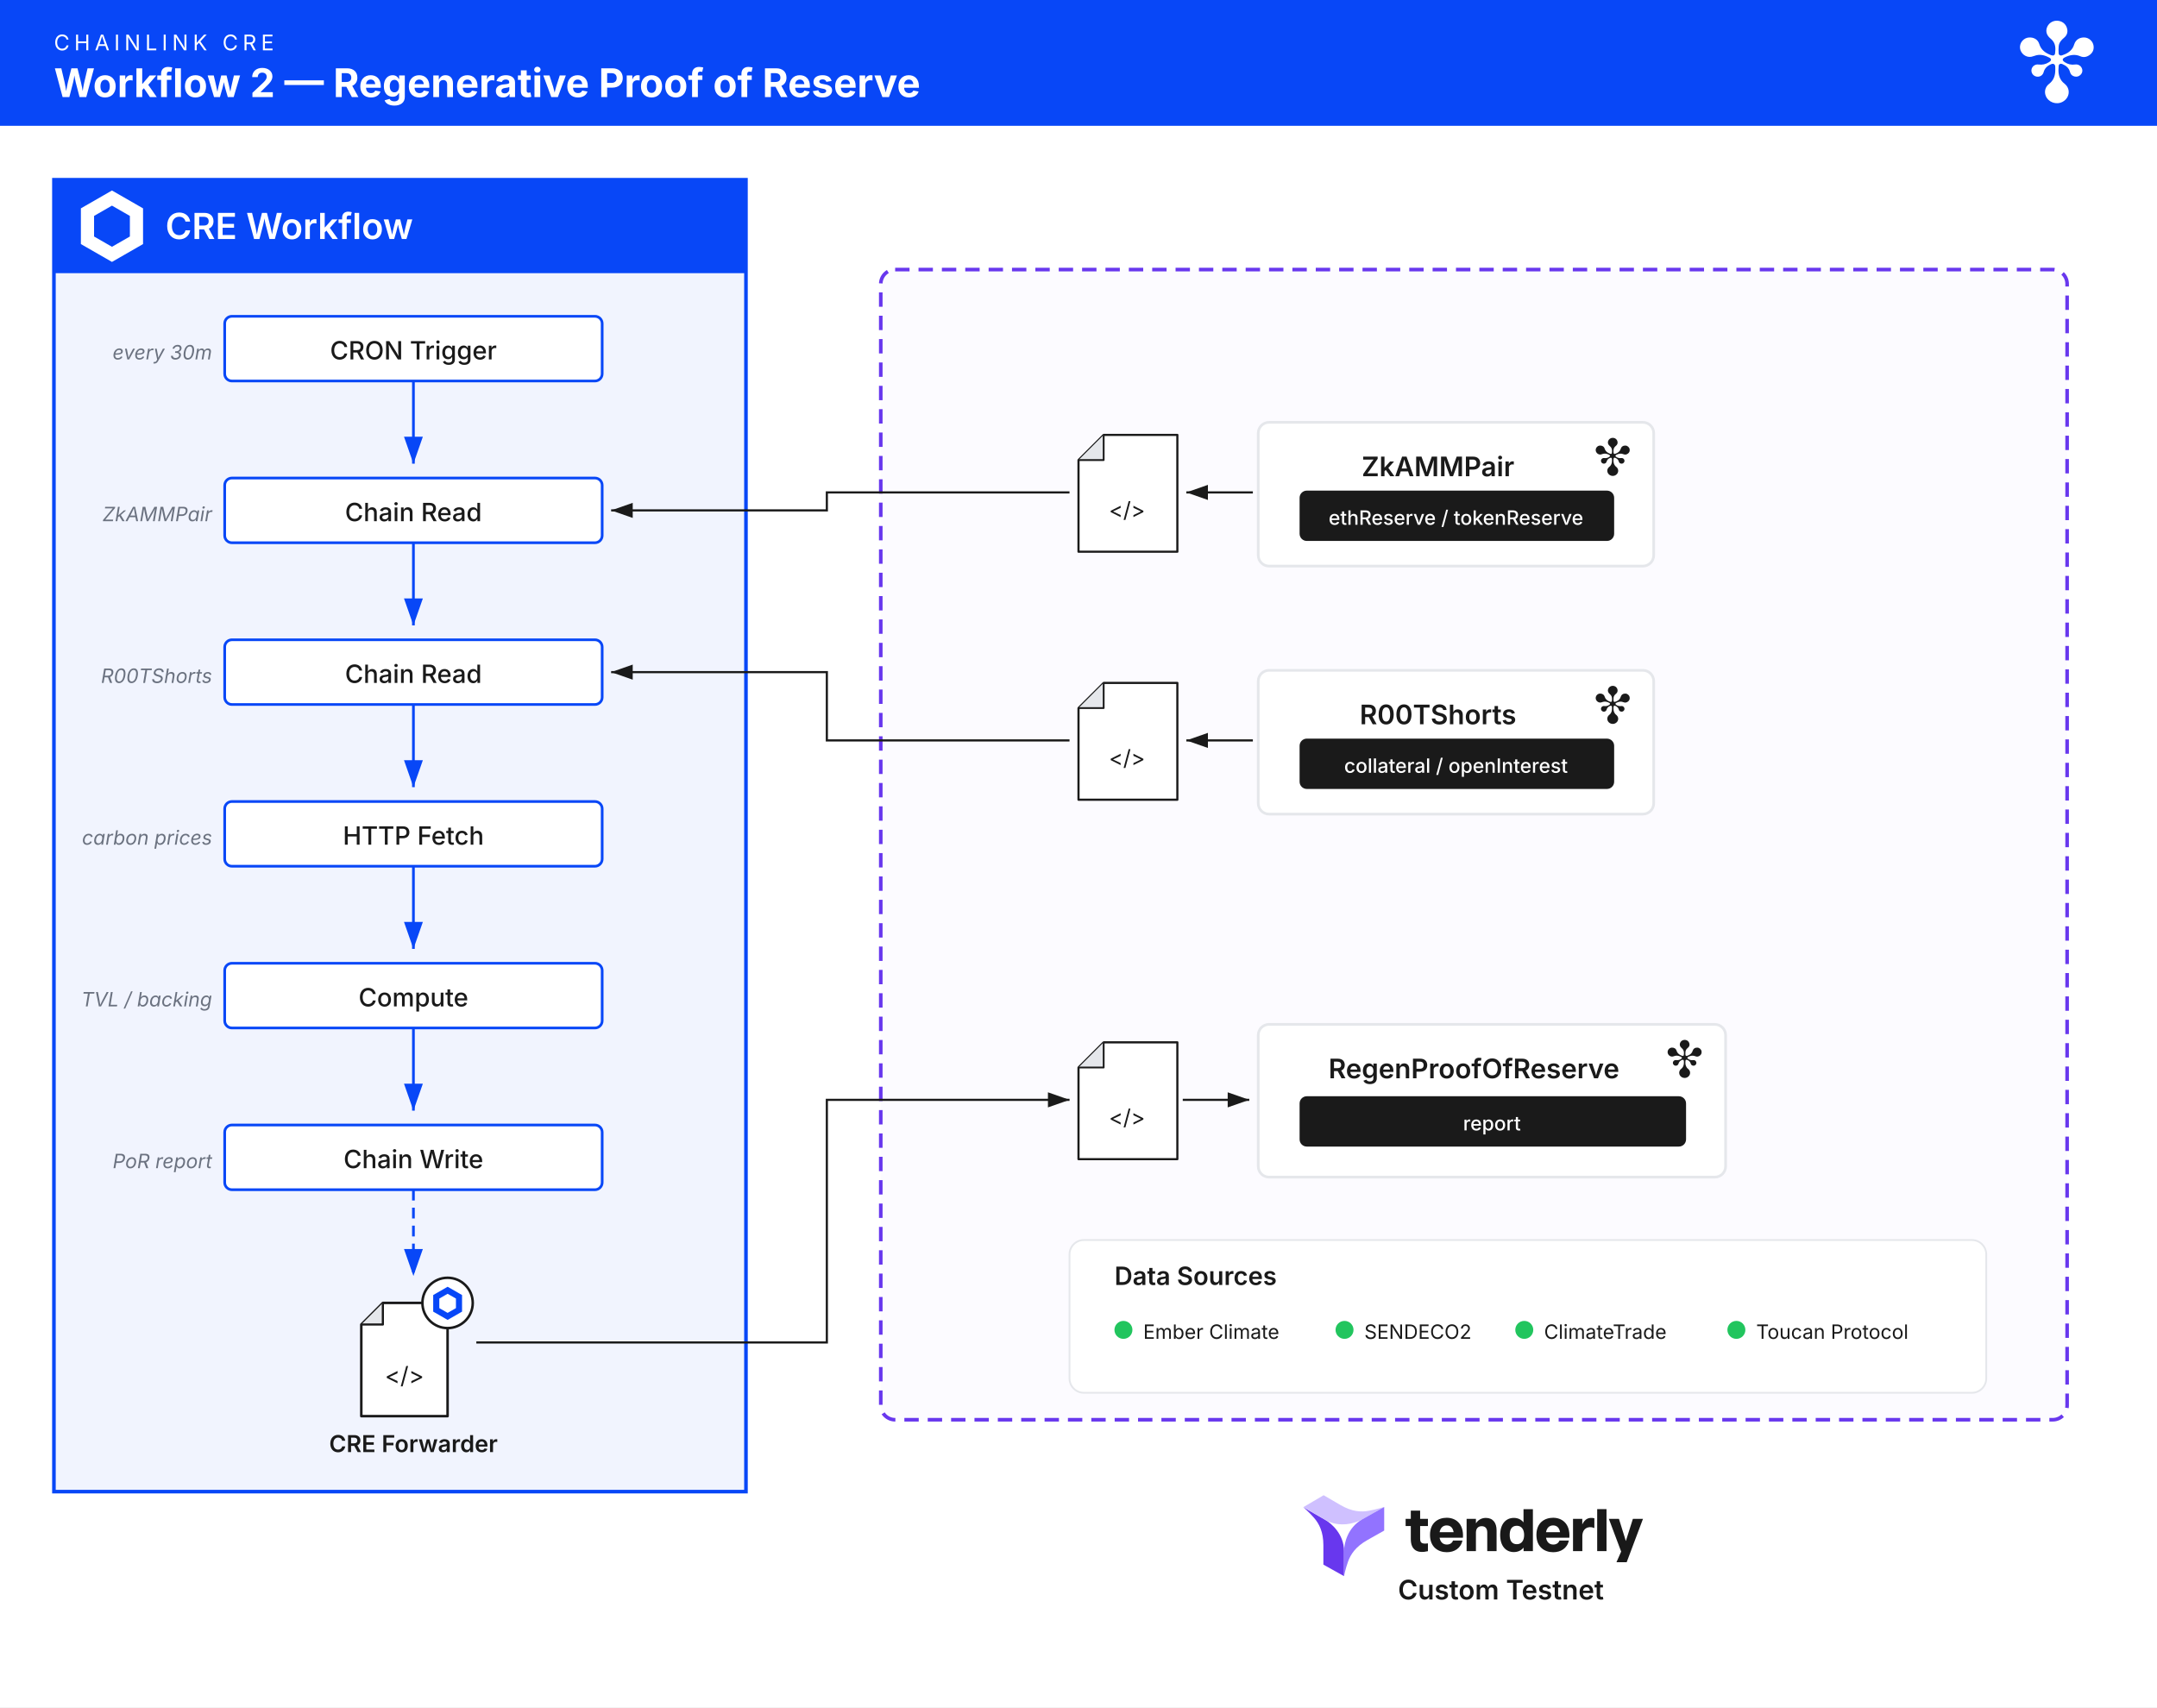
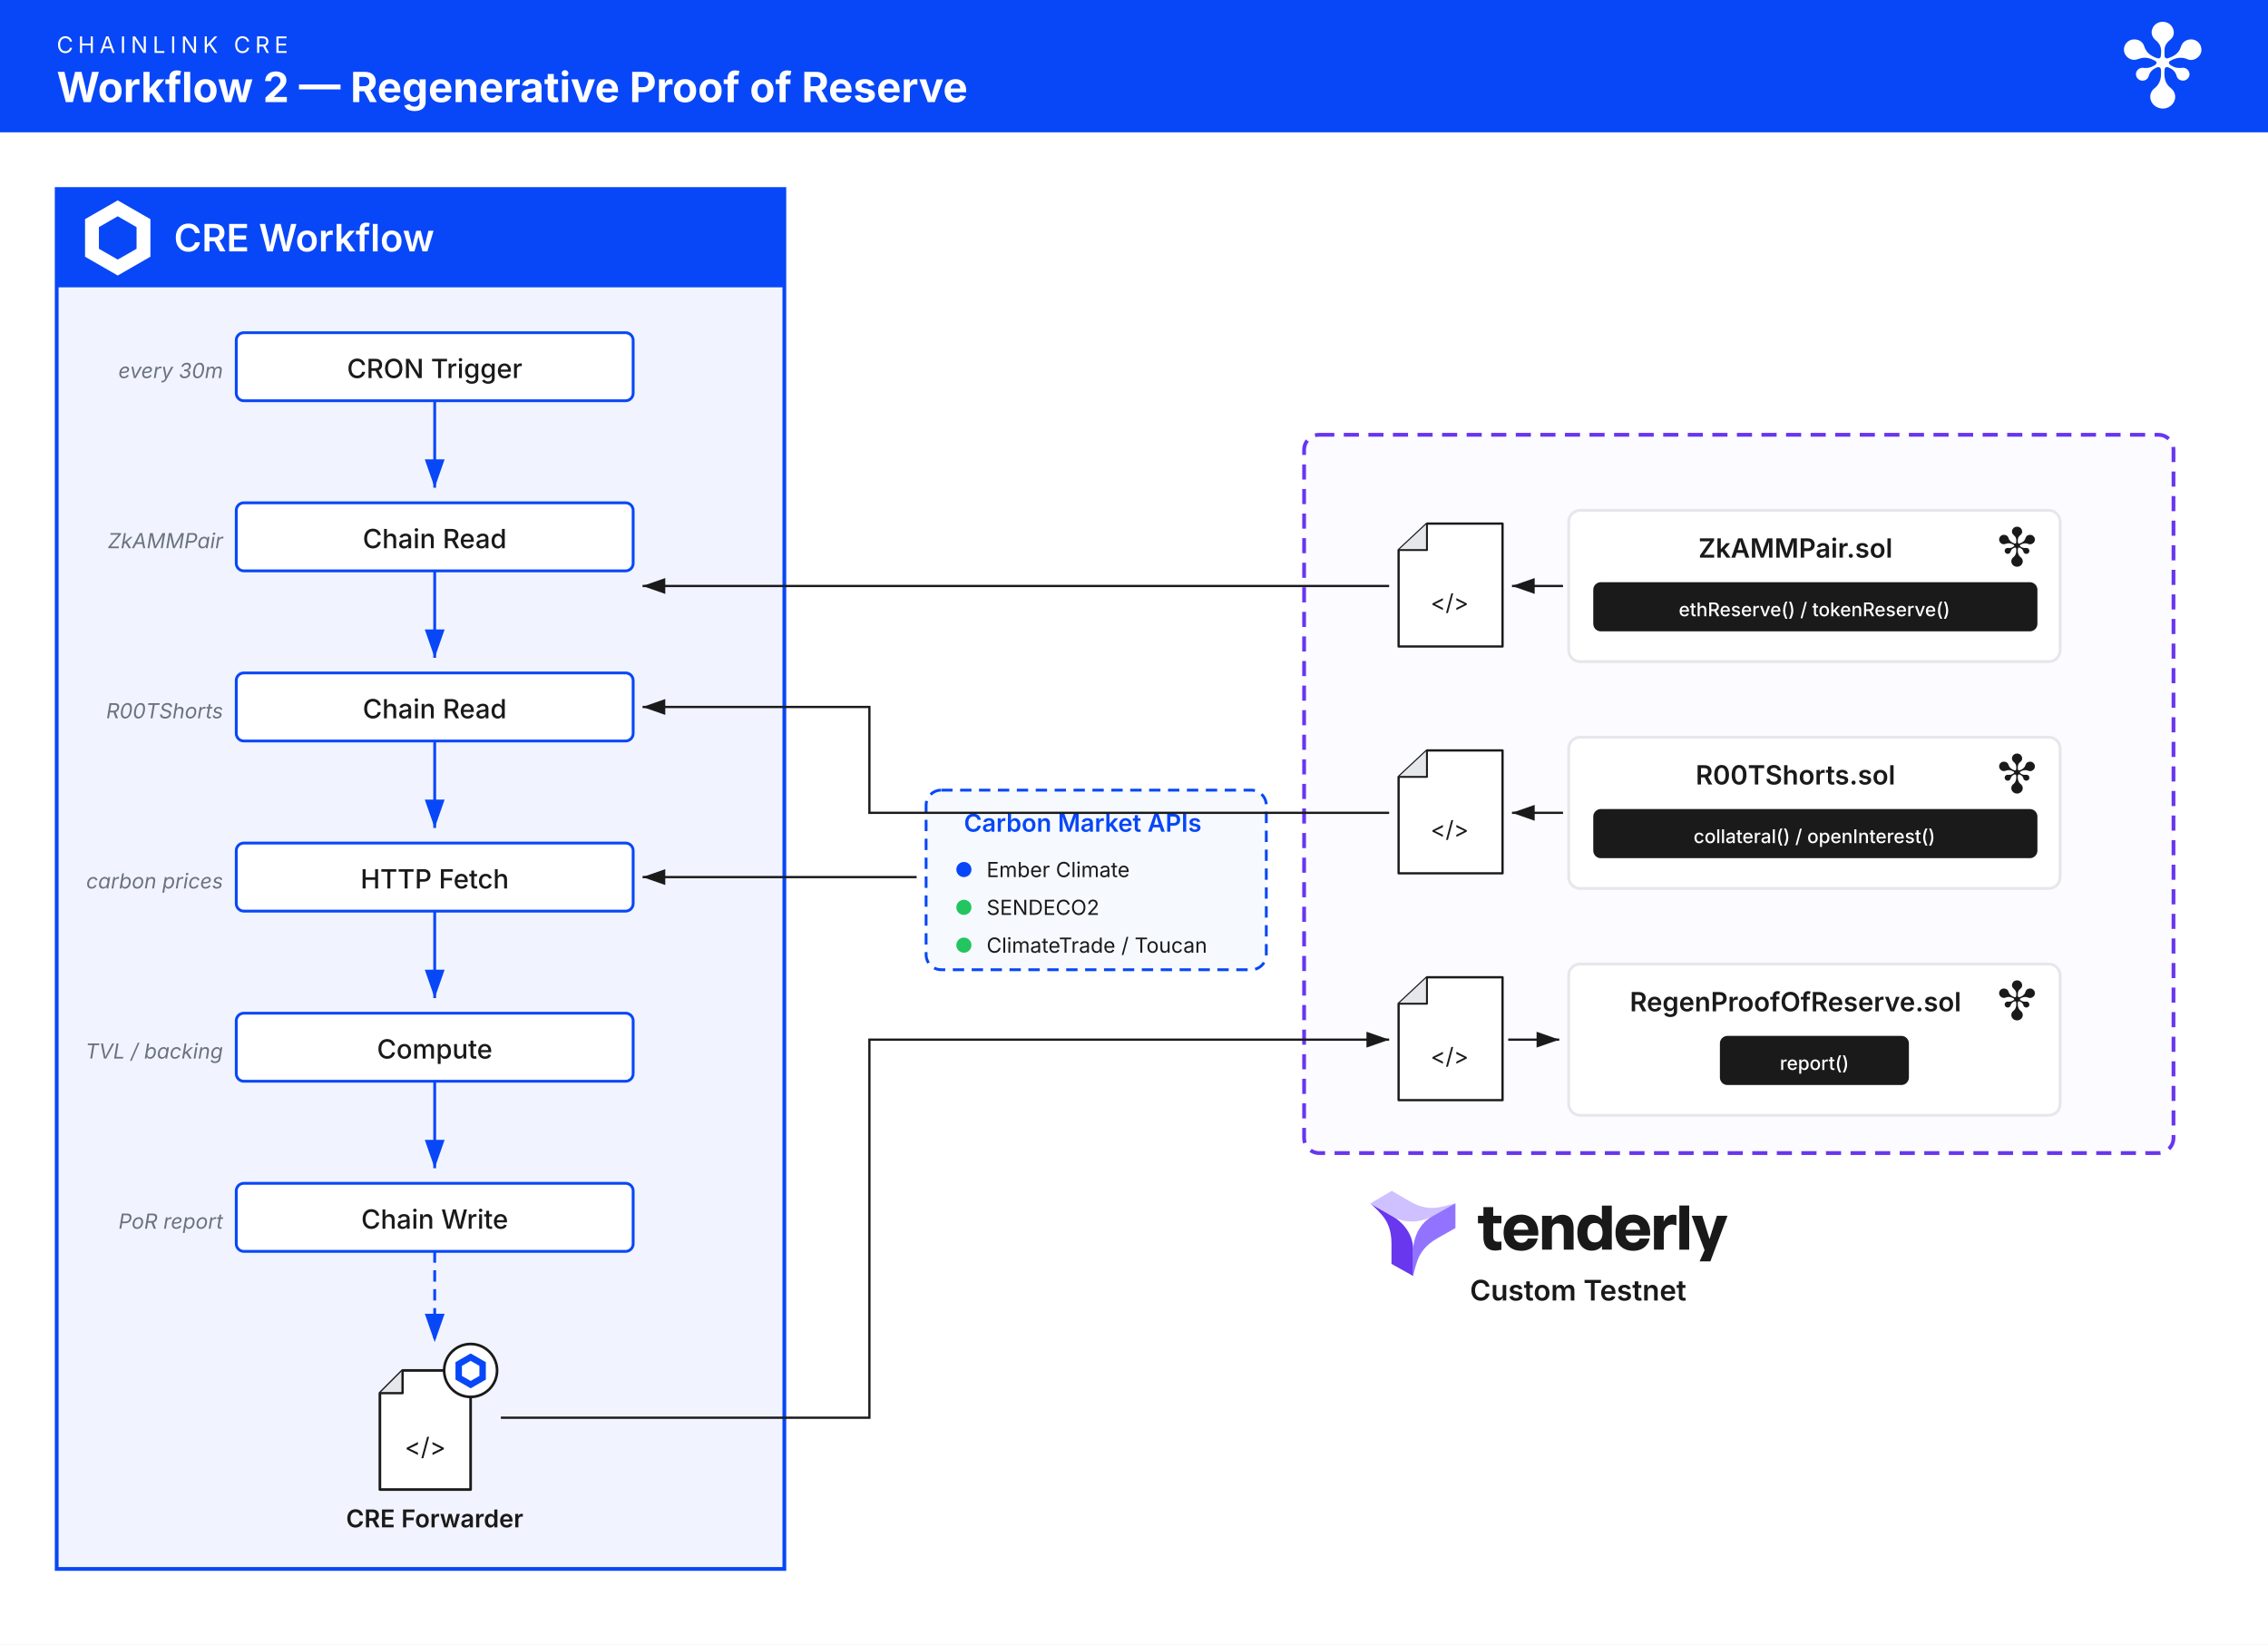
- <svg xmlns="http://www.w3.org/2000/svg" viewBox="0 0 1200 950" font-family="Inter, -apple-system, BlinkMacSystemFont, 'Segoe UI', Roboto, sans-serif">
+ <svg xmlns="http://www.w3.org/2000/svg" viewBox="0 0 1200 870" font-family="Inter, -apple-system, BlinkMacSystemFont, 'Segoe UI', Roboto, sans-serif">
  <defs>
    <marker id="arrowDown" viewBox="0 0 7 10" refX="3.5" refY="10" markerWidth="7" markerHeight="10" orient="0">
      <polygon points="0 0, 7 0, 3.5 10" fill="#0847F7" />
    </marker>
    <marker id="arrowRight" viewBox="0 0 10 7" refX="10" refY="3.5" markerWidth="10" markerHeight="7" orient="0">
      <polygon points="0 0, 10 3.5, 0 7" fill="#1a1a1a" />
    </marker>
    <marker id="arrowLeft" viewBox="0 0 10 7" refX="0" refY="3.5" markerWidth="10" markerHeight="7" orient="0">
      <polygon points="10 0, 0 3.5, 10 7" fill="#1a1a1a" />
    </marker>
  </defs>
-   <rect width="1200" height="950" fill="white" />
+   <rect width="1200" height="870" fill="white" />
  <rect x="0" y="0" width="1200" height="70" fill="#0847F7" />
  <g transform="translate(1120,8) scale(0.13)">
    <path d="M212.521,290.475 C216.027,293.578 219.322,296.384 222.522,299.294 C246.724,321.305 240.96,358.669 210.942,374.455 C184.331,388.449 150.494,376.351 139.356,348.861 C132.007,330.722 137.308,309.935 153.289,297.728 C170.754,284.388 178.548,266.484 179.854,245.219 C180.271,238.411 180.149,231.557 179.979,224.731 C179.705,213.7 172.631,208.844 162.526,213.086 C146.624,219.761 134.772,230.16 130.07,247.764 C126.776,260.097 115.278,267.566 103.299,266.71 C90.673,265.808 80.772,257.258 78.396,245.203 C74.986,227.907 90.073,212.085 108.328,214.582 C124.466,216.788 139.076,213.57 152.66,204.883 C153.641,204.256 154.629,203.634 155.57,202.95 C164.246,196.646 163.921,190.079 154.403,185.056 C137.098,175.924 119.01,170.311 99.228,175 C91.991,176.716 85.091,179.956 77.819,181.4 C55.178,185.893 31.9,168.176 29.195,144.855 C26.514,121.743 44.553,100.231 67.715,98.918 C88.774,97.725 105.762,107.864 111.662,126.968 C117.886,147.117 131.129,160.202 149.427,169.064 C154.202,171.377 159.11,173.548 164.162,175.125 C172.452,177.712 178.29,174.86 179.238,166.385 C181.245,148.426 182.133,130.261 170.345,114.623 C167.073,110.283 163.201,106.233 159.001,102.784 C144.014,90.476 138.469,74.398 143.907,57.633 C149.524,40.313 165.616,28.091 183.954,27.216 C207.677,26.085 226.929,40.454 231.304,63.474 C234.074,78.052 228.983,90.655 217.674,100.003 C206.275,109.426 196.693,119.976 194.869,135.052 C193.62,145.379 193.788,155.995 194.494,166.402 C195,173.847 201.257,177.795 208.152,175.582 C226.553,169.676 243.317,160.955 254.171,144.102 C257.272,139.287 259.373,133.68 261.142,128.182 C267.418,108.678 284.019,97.648 305.785,98.943 C324.215,100.039 340.924,114.938 343.78,133.706 C346.135,149.183 341.224,162.575 328.886,172.353 C316.618,182.075 302.077,185.868 287.615,179.463 C264.338,169.154 242.768,173.268 221.385,183.86 C209.066,189.963 208.937,196.89 220.389,204.483 C234.037,213.531 248.823,216.927 265.099,214.558 C276.897,212.841 287.794,218.721 292.972,228.882 C297.972,238.694 296.626,249.795 288.759,258.008 C281.873,265.196 273.244,268.13 263.298,266.019 C252.894,263.811 245.825,257.389 243.249,247.272 C238.615,229.076 225.831,219.109 209.659,212.446 C202.248,209.393 195.445,212.721 194.667,220.562 C192.436,243.052 192.932,265.279 207.353,284.574 C208.844,286.568 210.622,288.347 212.521,290.475z" fill="white" />
  </g>
  <text x="30" y="28" fill="white" font-size="12" font-weight="400" letter-spacing="2.5">CHAINLINK CRE</text>
  <text x="30" y="54" fill="white" font-size="22" font-weight="700">Workflow 2 — Regenerative Proof of Reserve</text>
  <g transform="translate(0,70)">
    <rect x="30" y="30" width="385" height="730" rx="0" fill="#8AA6F9" fill-opacity="0.12" stroke="#0847F7" stroke-width="2" />
    <rect x="30" y="30" width="385" height="52" fill="#0847F7" />
    <g transform="translate(45,36) scale(0.14)">
      <path d="M123.5 0L0 70.973V212.918L123.5 283.89L247 212.918V70.973L123.5 0ZM194.679 182.837L123.523 223.728L52.366 182.837V101.054L123.523 60.162L194.679 101.054V182.837Z" fill="white" />
    </g>
    <text x="92" y="63" fill="white" font-size="20" font-weight="600">CRE Workflow</text>
    <text x="118" y="130" fill="#6B7280" font-size="11" font-style="italic" text-anchor="end">every 30m</text>
    <rect x="125" y="106" width="210" height="36" rx="4" fill="white" stroke="#0847F7" stroke-width="1.5" />
    <text x="230" y="130" text-anchor="middle" fill="#1a1a1a" font-size="14" font-weight="500">CRON Trigger</text>
    <line x1="230" y1="142" x2="230" y2="188" stroke="#0847F7" stroke-width="1.5" marker-end="url(#arrowDown)" />
    <text x="118" y="220" fill="#6B7280" font-size="11" font-style="italic" text-anchor="end">ZkAMMPair</text>
    <rect x="125" y="196" width="210" height="36" rx="4" fill="white" stroke="#0847F7" stroke-width="1.5" />
    <text x="230" y="220" text-anchor="middle" fill="#1a1a1a" font-size="14" font-weight="500">Chain Read</text>
    <line x1="230" y1="232" x2="230" y2="278" stroke="#0847F7" stroke-width="1.5" marker-end="url(#arrowDown)" />
    <text x="118" y="310" fill="#6B7280" font-size="11" font-style="italic" text-anchor="end">R00TShorts</text>
    <rect x="125" y="286" width="210" height="36" rx="4" fill="white" stroke="#0847F7" stroke-width="1.5" />
    <text x="230" y="310" text-anchor="middle" fill="#1a1a1a" font-size="14" font-weight="500">Chain Read</text>
    <line x1="230" y1="322" x2="230" y2="368" stroke="#0847F7" stroke-width="1.5" marker-end="url(#arrowDown)" />
    <text x="118" y="400" fill="#6B7280" font-size="11" font-style="italic" text-anchor="end">carbon prices</text>
    <rect x="125" y="376" width="210" height="36" rx="4" fill="white" stroke="#0847F7" stroke-width="1.5" />
    <text x="230" y="400" text-anchor="middle" fill="#1a1a1a" font-size="14" font-weight="500">HTTP Fetch</text>
    <line x1="230" y1="412" x2="230" y2="458" stroke="#0847F7" stroke-width="1.5" marker-end="url(#arrowDown)" />
    <text x="118" y="490" fill="#6B7280" font-size="11" font-style="italic" text-anchor="end">TVL / backing</text>
    <rect x="125" y="466" width="210" height="36" rx="4" fill="white" stroke="#0847F7" stroke-width="1.5" />
    <text x="230" y="490" text-anchor="middle" fill="#1a1a1a" font-size="14" font-weight="500">Compute</text>
    <line x1="230" y1="502" x2="230" y2="548" stroke="#0847F7" stroke-width="1.5" marker-end="url(#arrowDown)" />
    <text x="118" y="580" fill="#6B7280" font-size="11" font-style="italic" text-anchor="end">PoR report</text>
    <rect x="125" y="556" width="210" height="36" rx="4" fill="white" stroke="#0847F7" stroke-width="1.5" />
    <text x="230" y="580" text-anchor="middle" fill="#1a1a1a" font-size="14" font-weight="500">Chain Write</text>
    <line x1="230" y1="592" x2="230" y2="640" stroke="#0847F7" stroke-width="1.5" stroke-dasharray="6,4" marker-end="url(#arrowDown)" />
    <path d="M213,655 L249,655 L249,718 L201,718 L201,667 Z" fill="white" stroke="#1a1a1a" stroke-width="1.4" stroke-linejoin="round" />
    <path d="M201,667 L213,667 L213,655" fill="#e5e7eb" stroke="#1a1a1a" stroke-width="1.2" stroke-linejoin="round" />
    <text x="225" y="700" text-anchor="middle" fill="#1a1a1a" font-size="13">&lt;/&gt;</text>
    <circle cx="249" cy="655" r="14" fill="white" stroke="#1a1a1a" stroke-width="1.4" />
    <g transform="translate(241,646) scale(0.065)">
      <path d="M123.5 0L0 70.973V212.918L123.5 283.89L247 212.918V70.973L123.5 0ZM194.679 182.837L123.523 223.728L52.366 182.837V101.054L123.523 60.162L194.679 101.054V182.837Z" fill="#0847F7" />
    </g>
    <text x="230" y="738" text-anchor="middle" fill="#1a1a1a" font-size="13" font-weight="600">CRE Forwarder</text>
-     <rect x="490" y="80" width="660" height="640" rx="8" fill="#F5F3FF" fill-opacity="0.35" stroke="#6837EE" stroke-width="2" stroke-dasharray="8,5" />
-     <rect x="700" y="165" width="220" height="80" rx="6" fill="white" stroke="#e5e7eb" stroke-width="1.5" />
-     <text x="800" y="195" text-anchor="middle" fill="#1a1a1a" font-size="15" font-weight="600">ZkAMMPair</text>
-     <g transform="translate(886,172) scale(0.06)">
+     <rect x="490" y="348" width="180" height="95" rx="8" fill="#EFF6FF" fill-opacity="0.5" stroke="#0847F7" stroke-width="1.5" stroke-dasharray="6,4" />
+     <text x="510" y="370" fill="#0847F7" font-size="13" font-weight="600">Carbon Market APIs</text>
+     <circle cx="510" cy="390" r="4" fill="#0847F7" />
+     <text x="522" y="394" fill="#1a1a1a" font-size="11">Ember Climate</text>
+     <circle cx="510" cy="410" r="4" fill="#22C55E" />
+     <text x="522" y="414" fill="#1a1a1a" font-size="11">SENDECO2</text>
+     <circle cx="510" cy="430" r="4" fill="#22C55E" />
+     <text x="522" y="434" fill="#1a1a1a" font-size="11">ClimateTrade / Toucan</text>
+     <rect x="690" y="160" width="460" height="380" rx="8" fill="#F5F3FF" fill-opacity="0.35" stroke="#6837EE" stroke-width="2" stroke-dasharray="8,5" />
+     <rect x="830" y="200" width="260" height="80" rx="6" fill="white" stroke="#e5e7eb" stroke-width="1.5" />
+     <text x="950" y="225" text-anchor="middle" fill="#1a1a1a" font-size="14" font-weight="600">ZkAMMPair.sol</text>
+     <g transform="translate(1056,207) scale(0.06)">
      <path d="M212.521,290.475 C216.027,293.578 219.322,296.384 222.522,299.294 C246.724,321.305 240.96,358.669 210.942,374.455 C184.331,388.449 150.494,376.351 139.356,348.861 C132.007,330.722 137.308,309.935 153.289,297.728 C170.754,284.388 178.548,266.484 179.854,245.219 C180.271,238.411 180.149,231.557 179.979,224.731 C179.705,213.7 172.631,208.844 162.526,213.086 C146.624,219.761 134.772,230.16 130.07,247.764 C126.776,260.097 115.278,267.566 103.299,266.71 C90.673,265.808 80.772,257.258 78.396,245.203 C74.986,227.907 90.073,212.085 108.328,214.582 C124.466,216.788 139.076,213.57 152.66,204.883 C153.641,204.256 154.629,203.634 155.57,202.95 C164.246,196.646 163.921,190.079 154.403,185.056 C137.098,175.924 119.01,170.311 99.228,175 C91.991,176.716 85.091,179.956 77.819,181.4 C55.178,185.893 31.9,168.176 29.195,144.855 C26.514,121.743 44.553,100.231 67.715,98.918 C88.774,97.725 105.762,107.864 111.662,126.968 C117.886,147.117 131.129,160.202 149.427,169.064 C154.202,171.377 159.11,173.548 164.162,175.125 C172.452,177.712 178.29,174.86 179.238,166.385 C181.245,148.426 182.133,130.261 170.345,114.623 C167.073,110.283 163.201,106.233 159.001,102.784 C144.014,90.476 138.469,74.398 143.907,57.633 C149.524,40.313 165.616,28.091 183.954,27.216 C207.677,26.085 226.929,40.454 231.304,63.474 C234.074,78.052 228.983,90.655 217.674,100.003 C206.275,109.426 196.693,119.976 194.869,135.052 C193.62,145.379 193.788,155.995 194.494,166.402 C195,173.847 201.257,177.795 208.152,175.582 C226.553,169.676 243.317,160.955 254.171,144.102 C257.272,139.287 259.373,133.68 261.142,128.182 C267.418,108.678 284.019,97.648 305.785,98.943 C324.215,100.039 340.924,114.938 343.78,133.706 C346.135,149.183 341.224,162.575 328.886,172.353 C316.618,182.075 302.077,185.868 287.615,179.463 C264.338,169.154 242.768,173.268 221.385,183.86 C209.066,189.963 208.937,196.89 220.389,204.483 C234.037,213.531 248.823,216.927 265.099,214.558 C276.897,212.841 287.794,218.721 292.972,228.882 C297.972,238.694 296.626,249.795 288.759,258.008 C281.873,265.196 273.244,268.13 263.298,266.019 C252.894,263.811 245.825,257.389 243.249,247.272 C238.615,229.076 225.831,219.109 209.659,212.446 C202.248,209.393 195.445,212.721 194.667,220.562 C192.436,243.052 192.932,265.279 207.353,284.574 C208.844,286.568 210.622,288.347 212.521,290.475z" fill="#1a1a1a" />
    </g>
-     <rect x="723" y="203" width="175" height="28" rx="4" fill="#1a1a1a" />
-     <text x="810" y="222" text-anchor="middle" fill="white" font-size="11" font-weight="500">ethReserve / tokenReserve</text>
-     <path d="M614,172 L655,172 L655,237 L600,237 L600,186 Z" fill="white" stroke="#1a1a1a" stroke-width="1.2" stroke-linejoin="round" />
-     <path d="M600,186 L614,186 L614,172" fill="#e5e7eb" stroke="#1a1a1a" stroke-width="1.0" stroke-linejoin="round" />
-     <text x="627" y="218" text-anchor="middle" fill="#1a1a1a" font-size="12">&lt;/&gt;</text>
-     <line x1="697" y1="204" x2="660" y2="204" stroke="#1a1a1a" stroke-width="1.2" marker-end="url(#arrowLeft)" />
-     <rect x="700" y="303" width="220" height="80" rx="6" fill="white" stroke="#e5e7eb" stroke-width="1.5" />
-     <text x="800" y="333" text-anchor="middle" fill="#1a1a1a" font-size="15" font-weight="600">R00TShorts</text>
-     <g transform="translate(886,310) scale(0.06)">
+     <rect x="843" y="238" width="235" height="26" rx="4" fill="#1a1a1a" />
+     <text x="960" y="256" text-anchor="middle" fill="white" font-size="10" font-weight="500">ethReserve() / tokenReserve()</text>
+     <path d="M755,207 L795,207 L795,272 L740,272 L740,221 Z" fill="white" stroke="#1a1a1a" stroke-width="1.2" stroke-linejoin="round" />
+     <path d="M740,221 L755,221 L755,207" fill="#e5e7eb" stroke="#1a1a1a" stroke-width="1.0" stroke-linejoin="round" />
+     <text x="767" y="253" text-anchor="middle" fill="#1a1a1a" font-size="12">&lt;/&gt;</text>
+     <line x1="827" y1="240" x2="800" y2="240" stroke="#1a1a1a" stroke-width="1.2" marker-end="url(#arrowLeft)" />
+     <rect x="830" y="320" width="260" height="80" rx="6" fill="white" stroke="#e5e7eb" stroke-width="1.5" />
+     <text x="950" y="345" text-anchor="middle" fill="#1a1a1a" font-size="14" font-weight="600">R00TShorts.sol</text>
+     <g transform="translate(1056,327) scale(0.06)">
      <path d="M212.521,290.475 C216.027,293.578 219.322,296.384 222.522,299.294 C246.724,321.305 240.96,358.669 210.942,374.455 C184.331,388.449 150.494,376.351 139.356,348.861 C132.007,330.722 137.308,309.935 153.289,297.728 C170.754,284.388 178.548,266.484 179.854,245.219 C180.271,238.411 180.149,231.557 179.979,224.731 C179.705,213.7 172.631,208.844 162.526,213.086 C146.624,219.761 134.772,230.16 130.07,247.764 C126.776,260.097 115.278,267.566 103.299,266.71 C90.673,265.808 80.772,257.258 78.396,245.203 C74.986,227.907 90.073,212.085 108.328,214.582 C124.466,216.788 139.076,213.57 152.66,204.883 C153.641,204.256 154.629,203.634 155.57,202.95 C164.246,196.646 163.921,190.079 154.403,185.056 C137.098,175.924 119.01,170.311 99.228,175 C91.991,176.716 85.091,179.956 77.819,181.4 C55.178,185.893 31.9,168.176 29.195,144.855 C26.514,121.743 44.553,100.231 67.715,98.918 C88.774,97.725 105.762,107.864 111.662,126.968 C117.886,147.117 131.129,160.202 149.427,169.064 C154.202,171.377 159.11,173.548 164.162,175.125 C172.452,177.712 178.29,174.86 179.238,166.385 C181.245,148.426 182.133,130.261 170.345,114.623 C167.073,110.283 163.201,106.233 159.001,102.784 C144.014,90.476 138.469,74.398 143.907,57.633 C149.524,40.313 165.616,28.091 183.954,27.216 C207.677,26.085 226.929,40.454 231.304,63.474 C234.074,78.052 228.983,90.655 217.674,100.003 C206.275,109.426 196.693,119.976 194.869,135.052 C193.62,145.379 193.788,155.995 194.494,166.402 C195,173.847 201.257,177.795 208.152,175.582 C226.553,169.676 243.317,160.955 254.171,144.102 C257.272,139.287 259.373,133.68 261.142,128.182 C267.418,108.678 284.019,97.648 305.785,98.943 C324.215,100.039 340.924,114.938 343.78,133.706 C346.135,149.183 341.224,162.575 328.886,172.353 C316.618,182.075 302.077,185.868 287.615,179.463 C264.338,169.154 242.768,173.268 221.385,183.86 C209.066,189.963 208.937,196.89 220.389,204.483 C234.037,213.531 248.823,216.927 265.099,214.558 C276.897,212.841 287.794,218.721 292.972,228.882 C297.972,238.694 296.626,249.795 288.759,258.008 C281.873,265.196 273.244,268.13 263.298,266.019 C252.894,263.811 245.825,257.389 243.249,247.272 C238.615,229.076 225.831,219.109 209.659,212.446 C202.248,209.393 195.445,212.721 194.667,220.562 C192.436,243.052 192.932,265.279 207.353,284.574 C208.844,286.568 210.622,288.347 212.521,290.475z" fill="#1a1a1a" />
    </g>
-     <rect x="723" y="341" width="175" height="28" rx="4" fill="#1a1a1a" />
-     <text x="810" y="360" text-anchor="middle" fill="white" font-size="11" font-weight="500">collateral / openInterest</text>
-     <path d="M614,310 L655,310 L655,375 L600,375 L600,324 Z" fill="white" stroke="#1a1a1a" stroke-width="1.2" stroke-linejoin="round" />
-     <path d="M600,324 L614,324 L614,310" fill="#e5e7eb" stroke="#1a1a1a" stroke-width="1.0" stroke-linejoin="round" />
-     <text x="627" y="356" text-anchor="middle" fill="#1a1a1a" font-size="12">&lt;/&gt;</text>
-     <line x1="697" y1="342" x2="660" y2="342" stroke="#1a1a1a" stroke-width="1.2" marker-end="url(#arrowLeft)" />
-     <rect x="700" y="500" width="260" height="85" rx="6" fill="white" stroke="#e5e7eb" stroke-width="1.5" />
-     <text x="820" y="530" text-anchor="middle" fill="#1a1a1a" font-size="15" font-weight="600">RegenProofOfReserve</text>
-     <g transform="translate(926,507) scale(0.06)">
+     <rect x="843" y="358" width="235" height="26" rx="4" fill="#1a1a1a" />
+     <text x="960" y="376" text-anchor="middle" fill="white" font-size="10" font-weight="500">collateral() / openInterest()</text>
+     <path d="M755,327 L795,327 L795,392 L740,392 L740,341 Z" fill="white" stroke="#1a1a1a" stroke-width="1.2" stroke-linejoin="round" />
+     <path d="M740,341 L755,341 L755,327" fill="#e5e7eb" stroke="#1a1a1a" stroke-width="1.0" stroke-linejoin="round" />
+     <text x="767" y="373" text-anchor="middle" fill="#1a1a1a" font-size="12">&lt;/&gt;</text>
+     <line x1="827" y1="360" x2="800" y2="360" stroke="#1a1a1a" stroke-width="1.2" marker-end="url(#arrowLeft)" />
+     <rect x="830" y="440" width="260" height="80" rx="6" fill="white" stroke="#e5e7eb" stroke-width="1.5" />
+     <text x="950" y="465" text-anchor="middle" fill="#1a1a1a" font-size="14" font-weight="600">RegenProofOfReserve.sol</text>
+     <g transform="translate(1056,447) scale(0.06)">
      <path d="M212.521,290.475 C216.027,293.578 219.322,296.384 222.522,299.294 C246.724,321.305 240.96,358.669 210.942,374.455 C184.331,388.449 150.494,376.351 139.356,348.861 C132.007,330.722 137.308,309.935 153.289,297.728 C170.754,284.388 178.548,266.484 179.854,245.219 C180.271,238.411 180.149,231.557 179.979,224.731 C179.705,213.7 172.631,208.844 162.526,213.086 C146.624,219.761 134.772,230.16 130.07,247.764 C126.776,260.097 115.278,267.566 103.299,266.71 C90.673,265.808 80.772,257.258 78.396,245.203 C74.986,227.907 90.073,212.085 108.328,214.582 C124.466,216.788 139.076,213.57 152.66,204.883 C153.641,204.256 154.629,203.634 155.57,202.95 C164.246,196.646 163.921,190.079 154.403,185.056 C137.098,175.924 119.01,170.311 99.228,175 C91.991,176.716 85.091,179.956 77.819,181.4 C55.178,185.893 31.9,168.176 29.195,144.855 C26.514,121.743 44.553,100.231 67.715,98.918 C88.774,97.725 105.762,107.864 111.662,126.968 C117.886,147.117 131.129,160.202 149.427,169.064 C154.202,171.377 159.11,173.548 164.162,175.125 C172.452,177.712 178.29,174.86 179.238,166.385 C181.245,148.426 182.133,130.261 170.345,114.623 C167.073,110.283 163.201,106.233 159.001,102.784 C144.014,90.476 138.469,74.398 143.907,57.633 C149.524,40.313 165.616,28.091 183.954,27.216 C207.677,26.085 226.929,40.454 231.304,63.474 C234.074,78.052 228.983,90.655 217.674,100.003 C206.275,109.426 196.693,119.976 194.869,135.052 C193.62,145.379 193.788,155.995 194.494,166.402 C195,173.847 201.257,177.795 208.152,175.582 C226.553,169.676 243.317,160.955 254.171,144.102 C257.272,139.287 259.373,133.68 261.142,128.182 C267.418,108.678 284.019,97.648 305.785,98.943 C324.215,100.039 340.924,114.938 343.78,133.706 C346.135,149.183 341.224,162.575 328.886,172.353 C316.618,182.075 302.077,185.868 287.615,179.463 C264.338,169.154 242.768,173.268 221.385,183.86 C209.066,189.963 208.937,196.89 220.389,204.483 C234.037,213.531 248.823,216.927 265.099,214.558 C276.897,212.841 287.794,218.721 292.972,228.882 C297.972,238.694 296.626,249.795 288.759,258.008 C281.873,265.196 273.244,268.13 263.298,266.019 C252.894,263.811 245.825,257.389 243.249,247.272 C238.615,229.076 225.831,219.109 209.659,212.446 C202.248,209.393 195.445,212.721 194.667,220.562 C192.436,243.052 192.932,265.279 207.353,284.574 C208.844,286.568 210.622,288.347 212.521,290.475z" fill="#1a1a1a" />
    </g>
-     <rect x="723" y="540" width="215" height="28" rx="4" fill="#1a1a1a" />
-     <text x="830" y="559" text-anchor="middle" fill="white" font-size="11" font-weight="500">report</text>
-     <path d="M614,510 L655,510 L655,575 L600,575 L600,524 Z" fill="white" stroke="#1a1a1a" stroke-width="1.2" stroke-linejoin="round" />
-     <path d="M600,524 L614,524 L614,510" fill="#e5e7eb" stroke="#1a1a1a" stroke-width="1.0" stroke-linejoin="round" />
-     <text x="627" y="556" text-anchor="middle" fill="#1a1a1a" font-size="12">&lt;/&gt;</text>
-     <line x1="658" y1="542" x2="695" y2="542" stroke="#1a1a1a" stroke-width="1.2" marker-end="url(#arrowRight)" />
-     <path d="M595,204 L460,204 L460,214 L340,214" fill="none" stroke="#1a1a1a" stroke-width="1.2" marker-end="url(#arrowLeft)" />
-     <path d="M595,342 L460,342 L460,304 L340,304" fill="none" stroke="#1a1a1a" stroke-width="1.2" marker-end="url(#arrowLeft)" />
-     <path d="M265,677 L460,677 L460,542 L595,542" fill="none" stroke="#1a1a1a" stroke-width="1.2" marker-end="url(#arrowRight)" />
-     <rect x="595" y="620" width="510" height="85" rx="8" fill="white" stroke="#e5e7eb" stroke-width="1" />
-     <text x="620" y="645" fill="#1a1a1a" font-size="14" font-weight="600">Data Sources</text>
-     <circle cx="625" cy="670" r="5" fill="#22C55E" />
-     <text x="636" y="675" fill="#1a1a1a" font-size="11">Ember Climate</text>
-     <circle cx="748" cy="670" r="5" fill="#22C55E" />
-     <text x="759" y="675" fill="#1a1a1a" font-size="11">SENDECO2</text>
-     <circle cx="848" cy="670" r="5" fill="#22C55E" />
-     <text x="859" y="675" fill="#1a1a1a" font-size="11">ClimateTrade</text>
-     <circle cx="966" cy="670" r="5" fill="#22C55E" />
-     <text x="977" y="675" fill="#1a1a1a" font-size="11">Toucan Protocol</text>
-     <g transform="translate(725,762) scale(0.13)">
+     <rect x="910" y="478" width="100" height="26" rx="4" fill="#1a1a1a" />
+     <text x="960" y="496" text-anchor="middle" fill="white" font-size="10" font-weight="500">report()</text>
+     <path d="M755,447 L795,447 L795,512 L740,512 L740,461 Z" fill="white" stroke="#1a1a1a" stroke-width="1.2" stroke-linejoin="round" />
+     <path d="M740,461 L755,461 L755,447" fill="#e5e7eb" stroke="#1a1a1a" stroke-width="1.0" stroke-linejoin="round" />
+     <text x="767" y="493" text-anchor="middle" fill="#1a1a1a" font-size="12">&lt;/&gt;</text>
+     <line x1="798" y1="480" x2="825" y2="480" stroke="#1a1a1a" stroke-width="1.2" marker-end="url(#arrowRight)" />
+     <path d="M735,240 L340,240" fill="none" stroke="#1a1a1a" stroke-width="1.2" marker-end="url(#arrowLeft)" />
+     <path d="M735,360 L460,360 L460,304 L340,304" fill="none" stroke="#1a1a1a" stroke-width="1.2" marker-end="url(#arrowLeft)" />
+     <path d="M485,394 L340,394" fill="none" stroke="#1a1a1a" stroke-width="1.2" marker-end="url(#arrowLeft)" />
+     <path d="M265,680 L460,680 L460,480 L735,480" fill="none" stroke="#1a1a1a" stroke-width="1.2" marker-end="url(#arrowRight)" />
+     <g transform="translate(725,560) scale(0.13)">
      <path d="M174.71,239.01v107.34l-88.28-49.28v-83.15c-.03-56.72-17.73-91.51-40.1-117.23C23.97,70.98.32,51.19.32,51.19l93.59,54.04c26.71,15.31,80.77,61.1,80.8,133.78Z" fill="#6837ee" />
      <path d="M93.91,105.24L.32,51.19,87.5,0l71.97,41.94c49.1,28.58,88.15,30.89,121.69,24.59,33.53-6.3,65.51-16.16,65.51-16.16l-94.15,52.91c-26.72,15.29-95.69,38.59-158.61,1.96Z" fill="#cfc0ff" />
      <path d="M252.52,103.27l94.15-52.91v100.92l-72.52,40.99c-49.45,27.98-71.07,60.5-82.47,92.59-11.4,32.08-16.97,61.49-16.97,61.49v-107.34c.18-30.73,14.44-99.88,77.81-135.74Z" fill="#9273ff" />
      <path d="M533.85,131.95h-33.4v53.79c0,18.62,7.39,23.64,33.4,20.39v33.4c-45.22,10.93-73.29-5.02-73.29-51.72v-55.86h-22.17v-30.74h22.17v-35.17h39.9v35.17h33.4v30.74Z" fill="#191919" />
      <path d="M683.68,181.89h-99.89c2.95,16.25,12.12,29.26,31.03,29.26,15.37,0,23.05-8.27,26.6-17.14h40.19c-7.68,33.99-35.17,49.95-67.09,49.95-36.35,0-71.82-21.57-71.82-74.18s35.76-73.29,71.52-73.29,73.59,22.76,69.45,85.41ZM583.79,158.25h59.99c-2.95-18.03-12.41-28.96-29.85-28.96s-27.19,12.41-30.14,28.96Z" fill="#191919" />
      <path d="M827.6,150.27v88.96h-39.9v-79.21c0-17.73-7.98-27.49-23.94-27.49s-24.53,10.93-24.53,27.49v79.21h-39.9V101.21h39.9v18.91c5.61-9.16,19.5-23.05,42.26-23.05,30.74,0,46.1,20.98,46.1,53.2Z" fill="#191919" />
      <path d="M942.85,59.83h40.19v179.39h-39.9v-15.07c-9.46,12.12-24.23,19.21-41.67,19.21-33.99,0-58.52-25.71-58.52-73s24.53-73.29,58.52-73.29c17.44,0,31.92,7.09,41.38,19.21v-56.45ZM945.51,170.37c0-21.87-9.46-39.6-31.33-39.6s-30.44,16.26-30.44,39.6,8.87,39.31,30.44,39.31,31.33-17.44,31.33-39.31Z" fill="#191919" />
      <path d="M1139.08,181.89h-99.89c2.95,16.25,12.12,29.26,31.03,29.26,15.37,0,23.05-8.27,26.6-17.14h40.19c-7.68,33.99-35.17,49.95-67.09,49.95-36.35,0-71.82-21.57-71.82-74.18s35.76-73.29,71.52-73.29,73.59,22.76,69.45,85.41ZM1039.19,158.25h59.99c-2.95-18.03-12.41-28.96-29.85-28.96s-27.19,12.41-30.14,28.96Z" fill="#191919" />
      <path d="M1194.33,125.15c11.23-23.64,27.19-31.92,51.72-26.6v41.67h-1.18c-25.12-10.64-50.24,2.66-50.24,34.87v64.13h-39.9V101.21h39.6v23.94Z" fill="#191919" />
      <path d="M1258.16,239.23V59.54h39.9v179.69h-39.9Z" fill="#191919" />
      <path d="M1410.95,101.21h43.15l-69.75,185.6h-43.74l20.1-45.51-52.61-140.08h43.15l29.55,94.87,30.14-94.87Z" fill="#191919" />
    </g>
-     <text x="835" y="820" text-anchor="middle" fill="#191919" font-size="15" font-weight="600">Custom Testnet</text>
+     <text x="835" y="618" text-anchor="middle" fill="#191919" font-size="15" font-weight="600">Custom Testnet</text>
  </g>
</svg>
